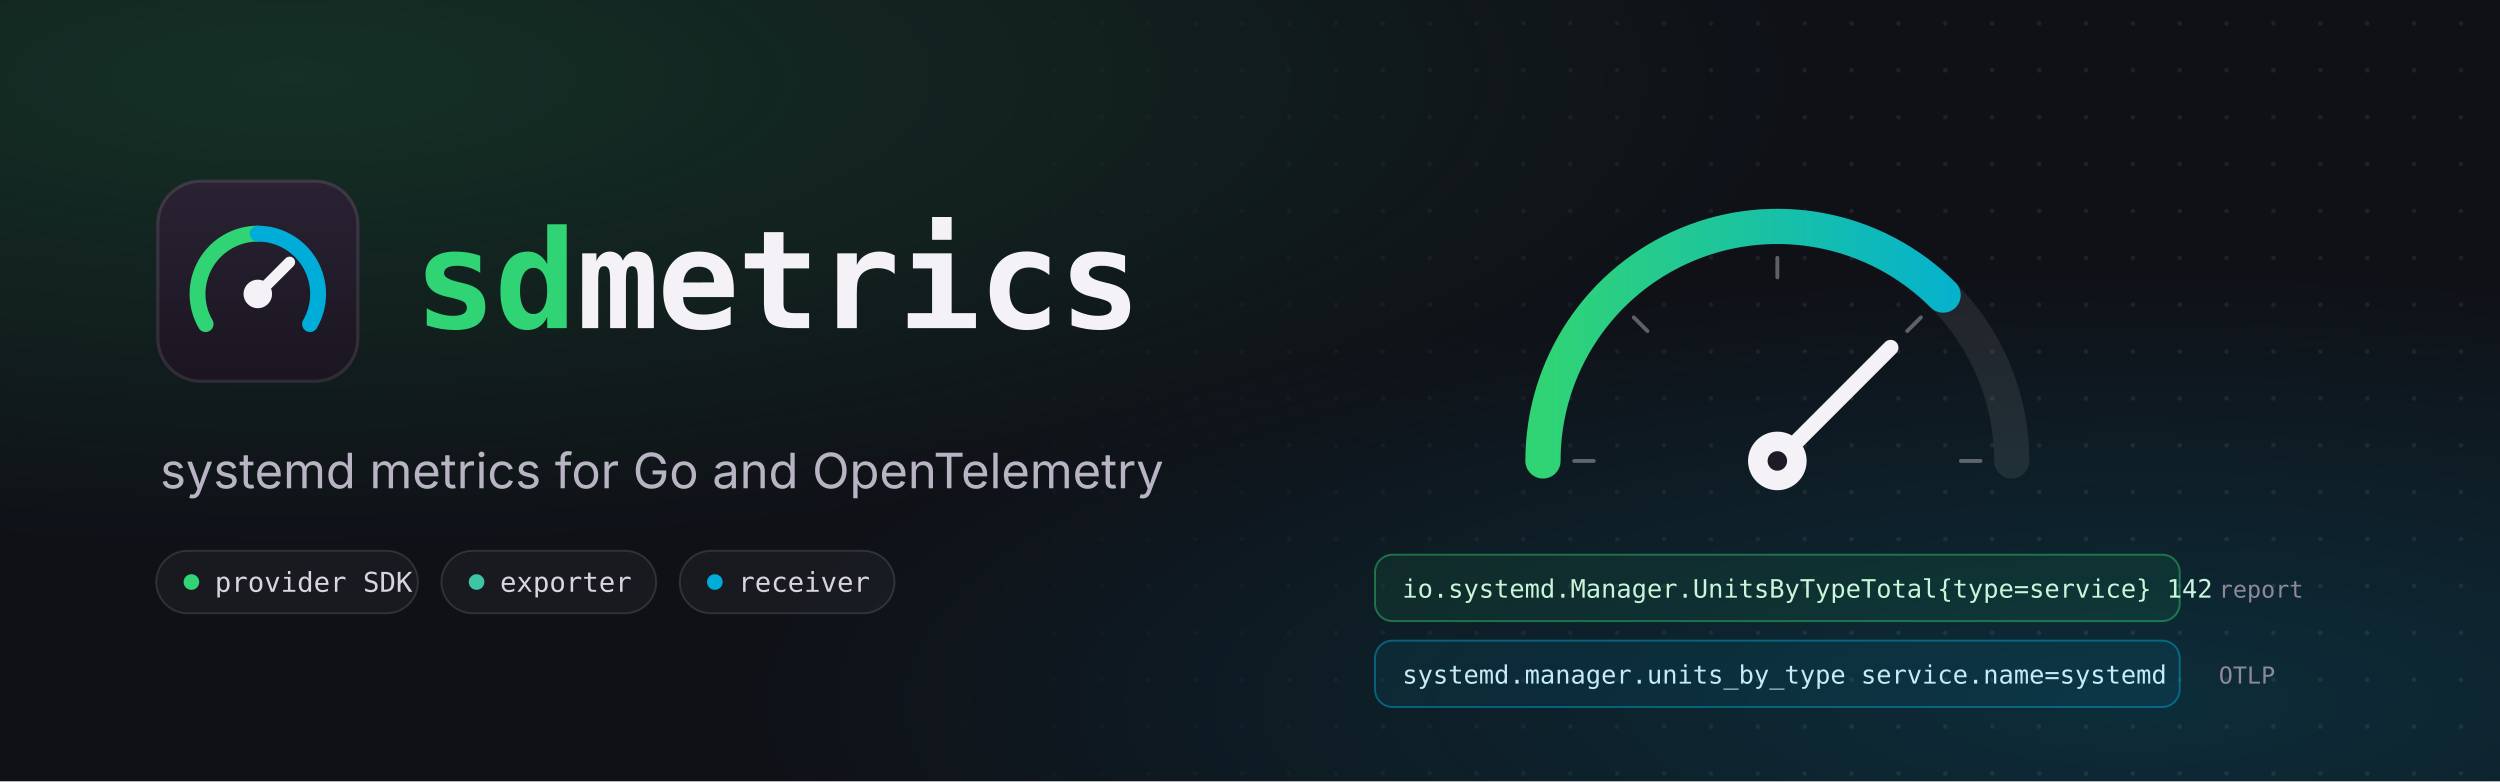
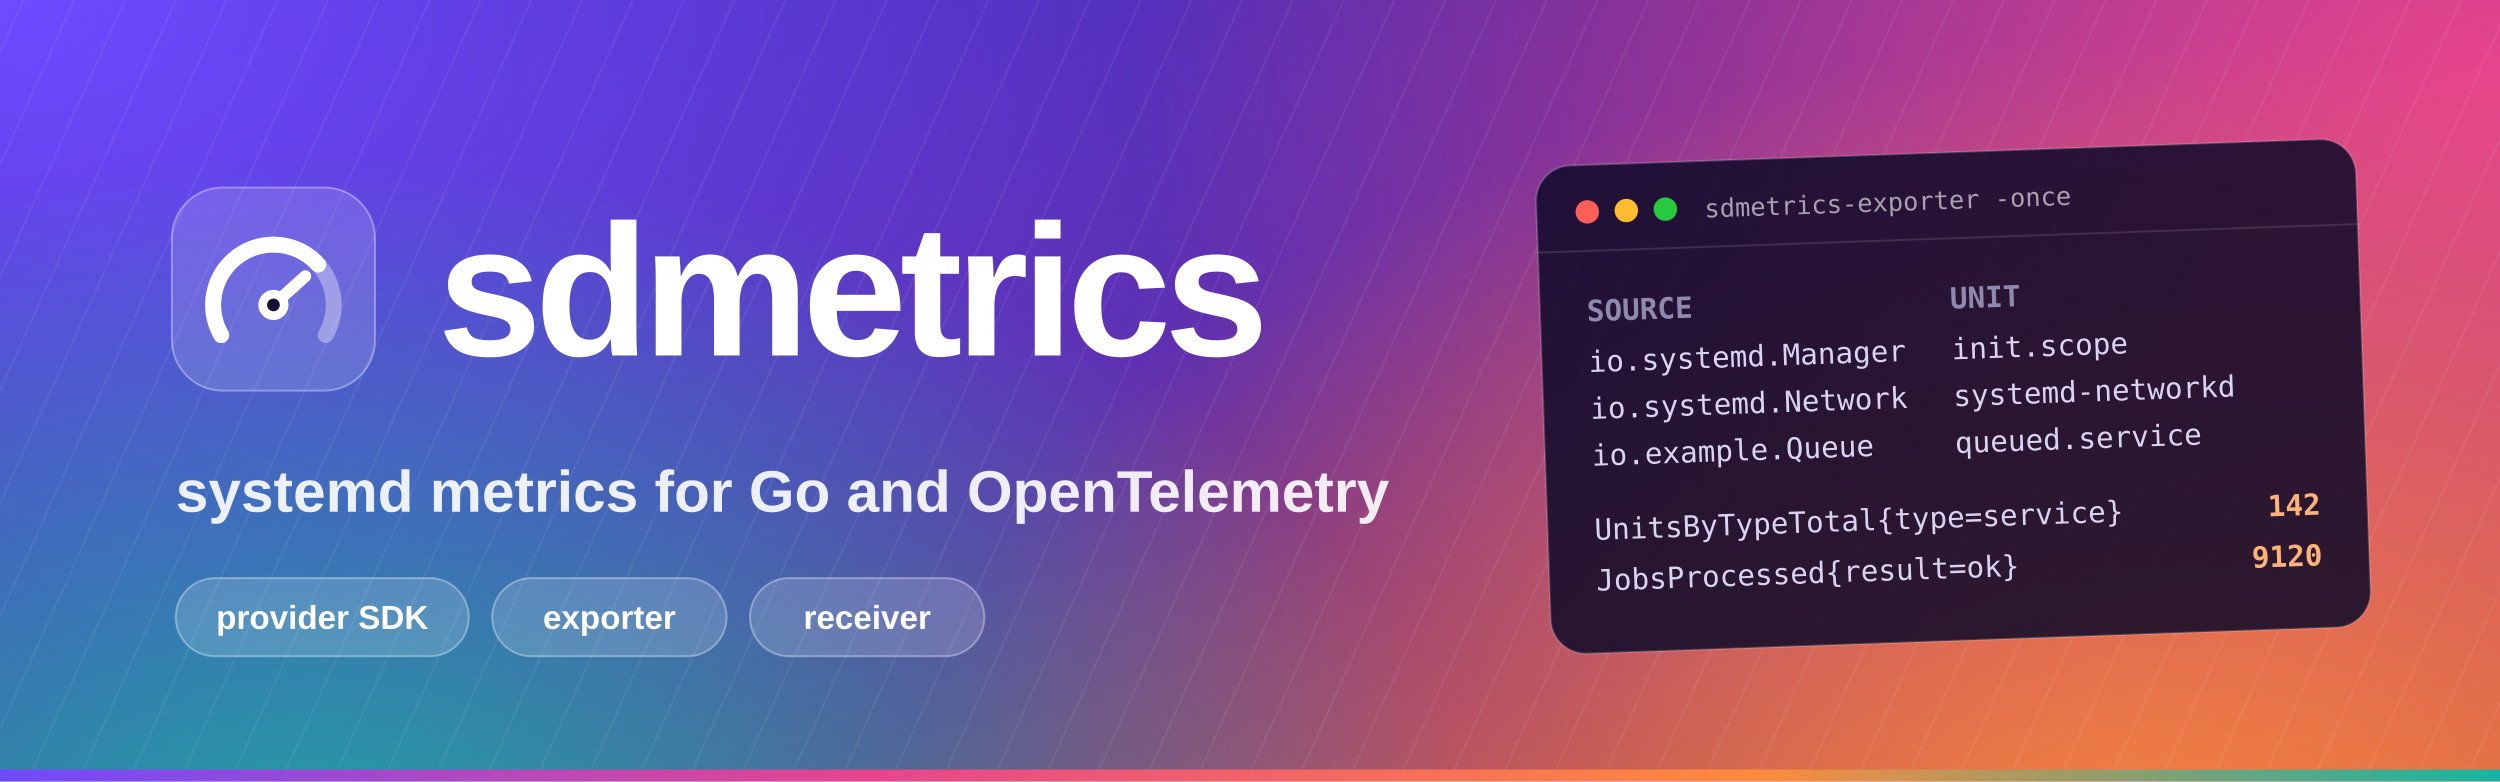
- <svg xmlns="http://www.w3.org/2000/svg" viewBox="0 0 1280 400" role="img" aria-label="sdmetrics: systemd metrics for Go and OpenTelemetry">
+ <svg xmlns="http://www.w3.org/2000/svg" viewBox="0 0 1280 400" width="1280" height="400" role="img" aria-label="sdmetrics: systemd metrics for Go and OpenTelemetry">
  <defs>
-     <radialGradient id="glowG" cx="0.12" cy="0.1" r="0.6">
-       <stop offset="0" stop-color="#30D475" stop-opacity=".16" />
-       <stop offset="1" stop-color="#30D475" stop-opacity="0" />
+     <radialGradient id="g1" cx="0" cy="0" r="1" gradientUnits="userSpaceOnUse" gradientTransform="translate(0 0) scale(820 520)">
+       <stop stop-color="#6E4BFF" />
+       <stop offset="1" stop-color="#6E4BFF" stop-opacity="0" />
    </radialGradient>
-     <radialGradient id="glowC" cx="0.85" cy="0.9" r="0.55">
-       <stop offset="0" stop-color="#00ADD8" stop-opacity=".18" />
-       <stop offset="1" stop-color="#00ADD8" stop-opacity="0" />
+     <radialGradient id="g2" cx="0" cy="0" r="1" gradientUnits="userSpaceOnUse" gradientTransform="translate(1280 40) scale(700 460)">
+       <stop stop-color="#E8458B" />
+       <stop offset="1" stop-color="#E8458B" stop-opacity="0" />
    </radialGradient>
-     <pattern id="dots" width="24" height="24" patternUnits="userSpaceOnUse">
-       <circle cx="12" cy="12" r="1.2" fill="#FFFFFF" fill-opacity=".07" />
-     </pattern>
-     <linearGradient id="fade" x1="0" x2="1">
-       <stop offset="0.35" stop-color="#fff" stop-opacity="0" />
-       <stop offset="0.75" stop-color="#fff" stop-opacity="1" />
+     <radialGradient id="g3" cx="0" cy="0" r="1" gradientUnits="userSpaceOnUse" gradientTransform="translate(1100 440) scale(640 420)">
+       <stop stop-color="#FF8A3D" stop-opacity=".9" />
+       <stop offset="1" stop-color="#FF8A3D" stop-opacity="0" />
+     </radialGradient>
+     <radialGradient id="g4" cx="0" cy="0" r="1" gradientUnits="userSpaceOnUse" gradientTransform="translate(160 460) scale(600 380)">
+       <stop stop-color="#12B5A5" stop-opacity=".9" />
+       <stop offset="1" stop-color="#12B5A5" stop-opacity="0" />
+     </radialGradient>
+     <linearGradient id="spec" x1="0" x2="1">
+       <stop stop-color="#6E4BFF" />
+       <stop offset=".35" stop-color="#E8458B" />
+       <stop offset=".7" stop-color="#FF8A3D" />
+       <stop offset="1" stop-color="#12B5A5" />
    </linearGradient>
-     <mask id="gridMask">
-       <rect width="1280" height="400" fill="url(#fade)" />
-     </mask>
-     <linearGradient id="tile" x1="0" y1="0" x2="0" y2="1">
-       <stop offset="0" stop-color="#2A2233" />
-       <stop offset="1" stop-color="#1A1520" />
+     <linearGradient id="tile" x1="0" y1="0" x2="1" y2="1">
+       <stop stop-color="#6E4BFF" />
+       <stop offset=".55" stop-color="#E8458B" />
+       <stop offset="1" stop-color="#FF8A3D" />
    </linearGradient>
-     <linearGradient id="arc" gradientUnits="userSpaceOnUse" x1="-120" y1="0" x2="120" y2="0">
-       <stop offset="0" stop-color="#30D475" />
-       <stop offset="1" stop-color="#00ADD8" />
-     </linearGradient>
-     <symbol id="mark" viewBox="0 0 128 128">
-       <rect width="128" height="128" rx="28" fill="url(#tile)" />
-       <rect x="1" y="1" width="126" height="126" rx="27" fill="none" stroke="#FFFFFF" stroke-opacity=".1" stroke-width="2" />
-       <g fill="none" stroke-width="10" stroke-linecap="round">
-         <path stroke="#30D475" d="M31.1 91A38 38 0 0 1 64 34" />
-         <path stroke="#00ADD8" d="M64 34A38 38 0 0 1 96.9 91" />
-       </g>
-       <path d="M64 72L84 52" stroke="#F4F1F7" stroke-width="7" stroke-linecap="round" />
-       <circle cx="64" cy="72" r="9" fill="#F4F1F7" />
-     </symbol>
  </defs>
-   <rect width="1280" height="400" fill="#0F1117" />
-   <rect width="1280" height="400" fill="url(#glowG)" />
-   <rect width="1280" height="400" fill="url(#glowC)" />
-   <rect width="1280" height="400" fill="url(#dots)" mask="url(#gridMask)" />
-   <use href="#mark" x="80" y="92" width="104" height="104" />
-   <text x="212" y="168" font-family="ui-monospace, 'JetBrains Mono', 'SFMono-Regular', Menlo, monospace" font-size="70" font-weight="700" letter-spacing="-1" fill="#F4F1F7">
-     <tspan fill="#30D475">sd</tspan>metrics</text>
-   <text x="82" y="250" font-family="system-ui, -apple-system, 'Segoe UI', sans-serif" font-size="25" fill="#B9B4C4">systemd metrics for Go and OpenTelemetry</text>
-   <g font-family="ui-monospace, 'JetBrains Mono', 'SFMono-Regular', Menlo, monospace" font-size="14" fill="#D9D5E0">
-     <rect x="80" y="282" width="134" height="32" rx="16" fill="#FFFFFF" fill-opacity=".04" stroke="#FFFFFF" stroke-opacity=".12" />
-     <circle cx="98" cy="298" r="4" fill="#30D475" />
-     <text x="110" y="303">provider SDK</text>
-     <rect x="226" y="282" width="110" height="32" rx="16" fill="#FFFFFF" fill-opacity=".04" stroke="#FFFFFF" stroke-opacity=".12" />
-     <circle cx="244" cy="298" r="4" fill="#3FC4A6" />
-     <text x="256" y="303">exporter</text>
-     <rect x="348" y="282" width="110" height="32" rx="16" fill="#FFFFFF" fill-opacity=".04" stroke="#FFFFFF" stroke-opacity=".12" />
-     <circle cx="366" cy="298" r="4" fill="#00ADD8" />
-     <text x="378" y="303">receiver</text>
+   <linearGradient id="base" x1="0" y1="0" x2="1" y2="1">
+     <stop stop-color="#3A22A8" />
+     <stop offset=".45" stop-color="#5B2A9E" />
+     <stop offset=".75" stop-color="#8A2F7D" />
+     <stop offset="1" stop-color="#A8473F" />
+   </linearGradient>
+   <rect width="1280" height="400" fill="url(#base)" />
+   <rect width="1280" height="400" fill="url(#g1)" />
+   <rect width="1280" height="400" fill="url(#g2)" />
+   <rect width="1280" height="400" fill="url(#g3)" />
+   <rect width="1280" height="400" fill="url(#g4)" />
+   <g stroke="#FFFFFF" stroke-opacity=".06">
+     <line x1="-40" y1="0" x2="-220" y2="400" />
+     <line x1="-14" y1="0" x2="-194" y2="400" />
+     <line x1="12" y1="0" x2="-168" y2="400" />
+     <line x1="38" y1="0" x2="-142" y2="400" />
+     <line x1="64" y1="0" x2="-116" y2="400" />
+     <line x1="90" y1="0" x2="-90" y2="400" />
+     <line x1="116" y1="0" x2="-64" y2="400" />
+     <line x1="142" y1="0" x2="-38" y2="400" />
+     <line x1="168" y1="0" x2="-12" y2="400" />
+     <line x1="194" y1="0" x2="14" y2="400" />
+     <line x1="220" y1="0" x2="40" y2="400" />
+     <line x1="246" y1="0" x2="66" y2="400" />
+     <line x1="272" y1="0" x2="92" y2="400" />
+     <line x1="298" y1="0" x2="118" y2="400" />
+     <line x1="324" y1="0" x2="144" y2="400" />
+     <line x1="350" y1="0" x2="170" y2="400" />
+     <line x1="376" y1="0" x2="196" y2="400" />
+     <line x1="402" y1="0" x2="222" y2="400" />
+     <line x1="428" y1="0" x2="248" y2="400" />
+     <line x1="454" y1="0" x2="274" y2="400" />
+     <line x1="480" y1="0" x2="300" y2="400" />
+     <line x1="506" y1="0" x2="326" y2="400" />
+     <line x1="532" y1="0" x2="352" y2="400" />
+     <line x1="558" y1="0" x2="378" y2="400" />
+     <line x1="584" y1="0" x2="404" y2="400" />
+     <line x1="610" y1="0" x2="430" y2="400" />
+     <line x1="636" y1="0" x2="456" y2="400" />
+     <line x1="662" y1="0" x2="482" y2="400" />
+     <line x1="688" y1="0" x2="508" y2="400" />
+     <line x1="714" y1="0" x2="534" y2="400" />
+     <line x1="740" y1="0" x2="560" y2="400" />
+     <line x1="766" y1="0" x2="586" y2="400" />
+     <line x1="792" y1="0" x2="612" y2="400" />
+     <line x1="818" y1="0" x2="638" y2="400" />
+     <line x1="844" y1="0" x2="664" y2="400" />
+     <line x1="870" y1="0" x2="690" y2="400" />
+     <line x1="896" y1="0" x2="716" y2="400" />
+     <line x1="922" y1="0" x2="742" y2="400" />
+     <line x1="948" y1="0" x2="768" y2="400" />
+     <line x1="974" y1="0" x2="794" y2="400" />
+     <line x1="1000" y1="0" x2="820" y2="400" />
+     <line x1="1026" y1="0" x2="846" y2="400" />
+     <line x1="1052" y1="0" x2="872" y2="400" />
+     <line x1="1078" y1="0" x2="898" y2="400" />
+     <line x1="1104" y1="0" x2="924" y2="400" />
+     <line x1="1130" y1="0" x2="950" y2="400" />
+     <line x1="1156" y1="0" x2="976" y2="400" />
+     <line x1="1182" y1="0" x2="1002" y2="400" />
+     <line x1="1208" y1="0" x2="1028" y2="400" />
+     <line x1="1234" y1="0" x2="1054" y2="400" />
+     <line x1="1260" y1="0" x2="1080" y2="400" />
+     <line x1="1286" y1="0" x2="1106" y2="400" />
+     <line x1="1312" y1="0" x2="1132" y2="400" />
+     <line x1="1338" y1="0" x2="1158" y2="400" />
+     <line x1="1364" y1="0" x2="1184" y2="400" />
+     <line x1="1390" y1="0" x2="1210" y2="400" />
+     <line x1="1416" y1="0" x2="1236" y2="400" />
+     <line x1="1442" y1="0" x2="1262" y2="400" />
+     <line x1="1468" y1="0" x2="1288" y2="400" />
+     <line x1="1494" y1="0" x2="1314" y2="400" />
  </g>
-   <g transform="translate(910 236)">
-     <path d="M-120 0A120 120 0 0 1 120 0" fill="none" stroke="#FFFFFF" stroke-opacity=".08" stroke-width="18" stroke-linecap="round" />
-     <path d="M-120 0A120 120 0 0 1 84.9 -84.9" fill="none" stroke="url(#arc)" stroke-width="18" stroke-linecap="round" />
-     <g stroke="#F4F1F7" stroke-opacity=".35" stroke-width="2" stroke-linecap="round">
-       <path d="M-94 0h-10M-66.5 -66.5l-7 -7M0 -94v-10M66.5 -66.5l7 -7M94 0h10" />
+   <rect y="394" width="1280" height="6" fill="url(#spec)" />
+   <g transform="translate(88 96)">
+     <rect width="104" height="104" rx="26" fill="#FFFFFF" fill-opacity=".14" stroke="#FFFFFF" stroke-opacity=".35" />
+     <g transform="translate(52 52) scale(.8125) translate(-64 -64)">
+       <path d="M31.09 93.00A38 38 0 1 1 96.91 93.00" fill="none" stroke="#FFFFFF59" stroke-width="10" stroke-linecap="round" />
+       <path d="M31.09 93.00A38 38 0 0 1 92.24 48.57" fill="none" stroke="#FFFFFF" stroke-width="10" stroke-linecap="round" />
+       <line x1="64" y1="74" x2="84.06" y2="55.93" stroke="#FFFFFF" stroke-width="7.5" stroke-linecap="round" />
+       <circle cx="64" cy="74" r="9.5" fill="#FFFFFF" />
+       <circle cx="64" cy="74" r="4.0" fill="#140F33" />
    </g>
-     <path d="M0 0L58 -58" stroke="#F4F1F7" stroke-width="8" stroke-linecap="round" />
-     <circle r="15" fill="#F4F1F7" />
-     <circle r="5" fill="#201A26" />
  </g>
-   <g font-family="ui-monospace, 'JetBrains Mono', 'SFMono-Regular', Menlo, monospace" font-size="13">
-     <g transform="translate(704 284)">
-       <rect width="412" height="34" rx="9" fill="#30D475" fill-opacity=".08" stroke="#30D475" stroke-opacity=".45" />
-       <text x="14" y="22" fill="#C9F5DA">io.systemd.Manager.UnitsByTypeTotal{type=service} 142</text>
+   <text x="224" y="182" font-family="'Plus Jakarta Sans','Segoe UI','Helvetica Neue',Arial,sans-serif" font-size="96" font-weight="800" letter-spacing="-3.5" fill="#FFFFFF">sdmetrics</text>
+   <text x="90" y="262" font-family="'Plus Jakarta Sans','Segoe UI','Helvetica Neue',Arial,sans-serif" font-size="30" font-weight="600" fill="#FFFFFF" fill-opacity=".9">systemd metrics for Go and OpenTelemetry</text>
+   <g font-family="'Plus Jakarta Sans','Segoe UI','Helvetica Neue',Arial,sans-serif" font-size="17" font-weight="700" fill="#FFFFFF">
+     <rect x="90" y="296" width="150" height="40" rx="20" fill="#FFFFFF" fill-opacity=".16" stroke="#FFFFFF" stroke-opacity=".35" />
+     <text x="165" y="322" text-anchor="middle">provider SDK</text>
+     <rect x="252" y="296" width="120" height="40" rx="20" fill="#FFFFFF" fill-opacity=".16" stroke="#FFFFFF" stroke-opacity=".35" />
+     <text x="312" y="322" text-anchor="middle">exporter</text>
+     <rect x="384" y="296" width="120" height="40" rx="20" fill="#FFFFFF" fill-opacity=".16" stroke="#FFFFFF" stroke-opacity=".35" />
+     <text x="444" y="322" text-anchor="middle">receiver</text>
+   </g>
+   <g transform="rotate(-2 1000 200)">
+     <rect x="790" y="78" width="420" height="250" rx="18" fill="#0E0A28" fill-opacity=".85" stroke="#FFFFFF" stroke-opacity=".18" />
+     <circle cx="816" cy="102" r="6" fill="#FF5F57" />
+     <circle cx="836" cy="102" r="6" fill="#FEBC2E" />
+     <circle cx="856" cy="102" r="6" fill="#28C840" />
+     <text x="876" y="107" font-family="'JetBrains Mono','SFMono-Regular',Menlo,Consolas,monospace" font-size="13" fill="#FFFFFF" fill-opacity=".6">sdmetrics-exporter -once</text>
+     <line x1="790" y1="122" x2="1210" y2="122" stroke="#FFFFFF" stroke-opacity=".12" />
+     <g font-family="'JetBrains Mono','SFMono-Regular',Menlo,Consolas,monospace" font-size="15" fill="#D9D4F2">
+       <text x="814" y="158" fill="#8F8AAD" font-weight="700">SOURCE</text>
+       <text x="1000" y="158" fill="#8F8AAD" font-weight="700">UNIT</text>
+       <text x="814" y="184">io.systemd.Manager</text>
+       <text x="1000" y="184">init.scope</text>
+       <text x="814" y="208">io.systemd.Network</text>
+       <text x="1000" y="208">systemd-networkd</text>
+       <text x="814" y="232">io.example.Queue</text>
+       <text x="1000" y="232">queued.service</text>
+       <text x="814" y="270">UnitsByTypeTotal{type=service}</text>
+       <text x="1186" y="270" text-anchor="end" fill="#FFB27A" font-weight="700">142</text>
+       <text x="814" y="296">JobsProcessed{result=ok}</text>
+       <text x="1186" y="296" text-anchor="end" fill="#FFB27A" font-weight="700">9120</text>
    </g>
-     <g transform="translate(704 328)">
-       <rect width="412" height="34" rx="9" fill="#00ADD8" fill-opacity=".08" stroke="#00ADD8" stroke-opacity=".45" />
-       <text x="14" y="22" fill="#C4ECF6">systemd.manager.units_by_type  service.name=systemd</text>
-     </g>
-     <text x="1136" y="306" fill="#8E889B" font-size="12">report</text>
-     <text x="1136" y="350" fill="#8E889B" font-size="12">OTLP</text>
  </g>
</svg>
